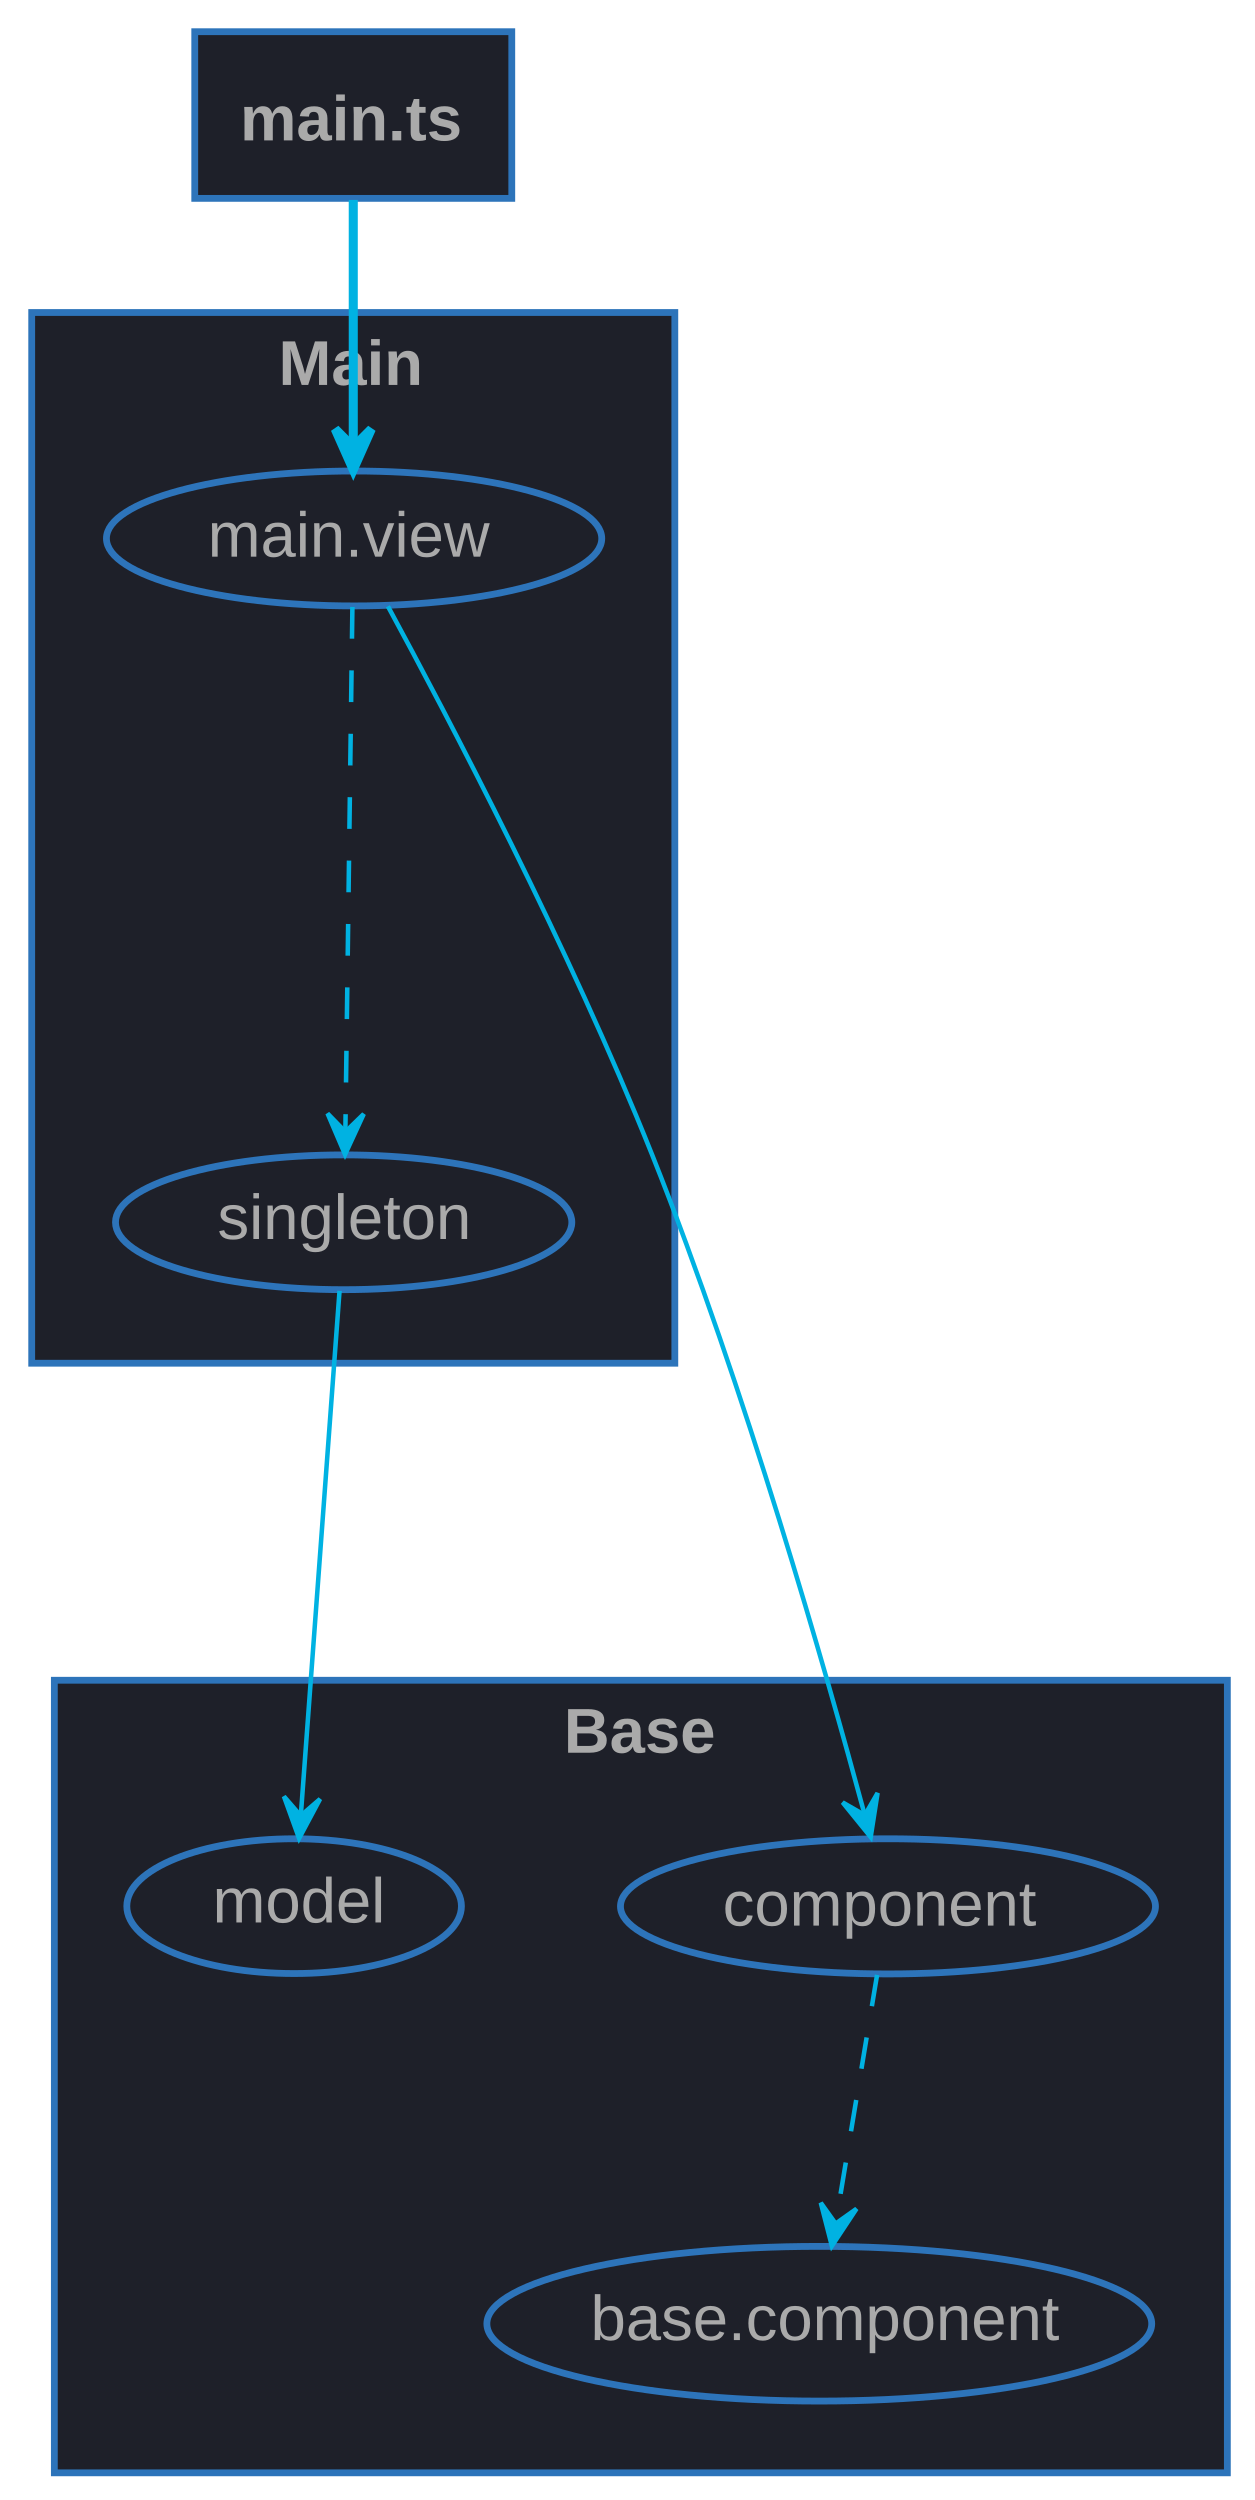
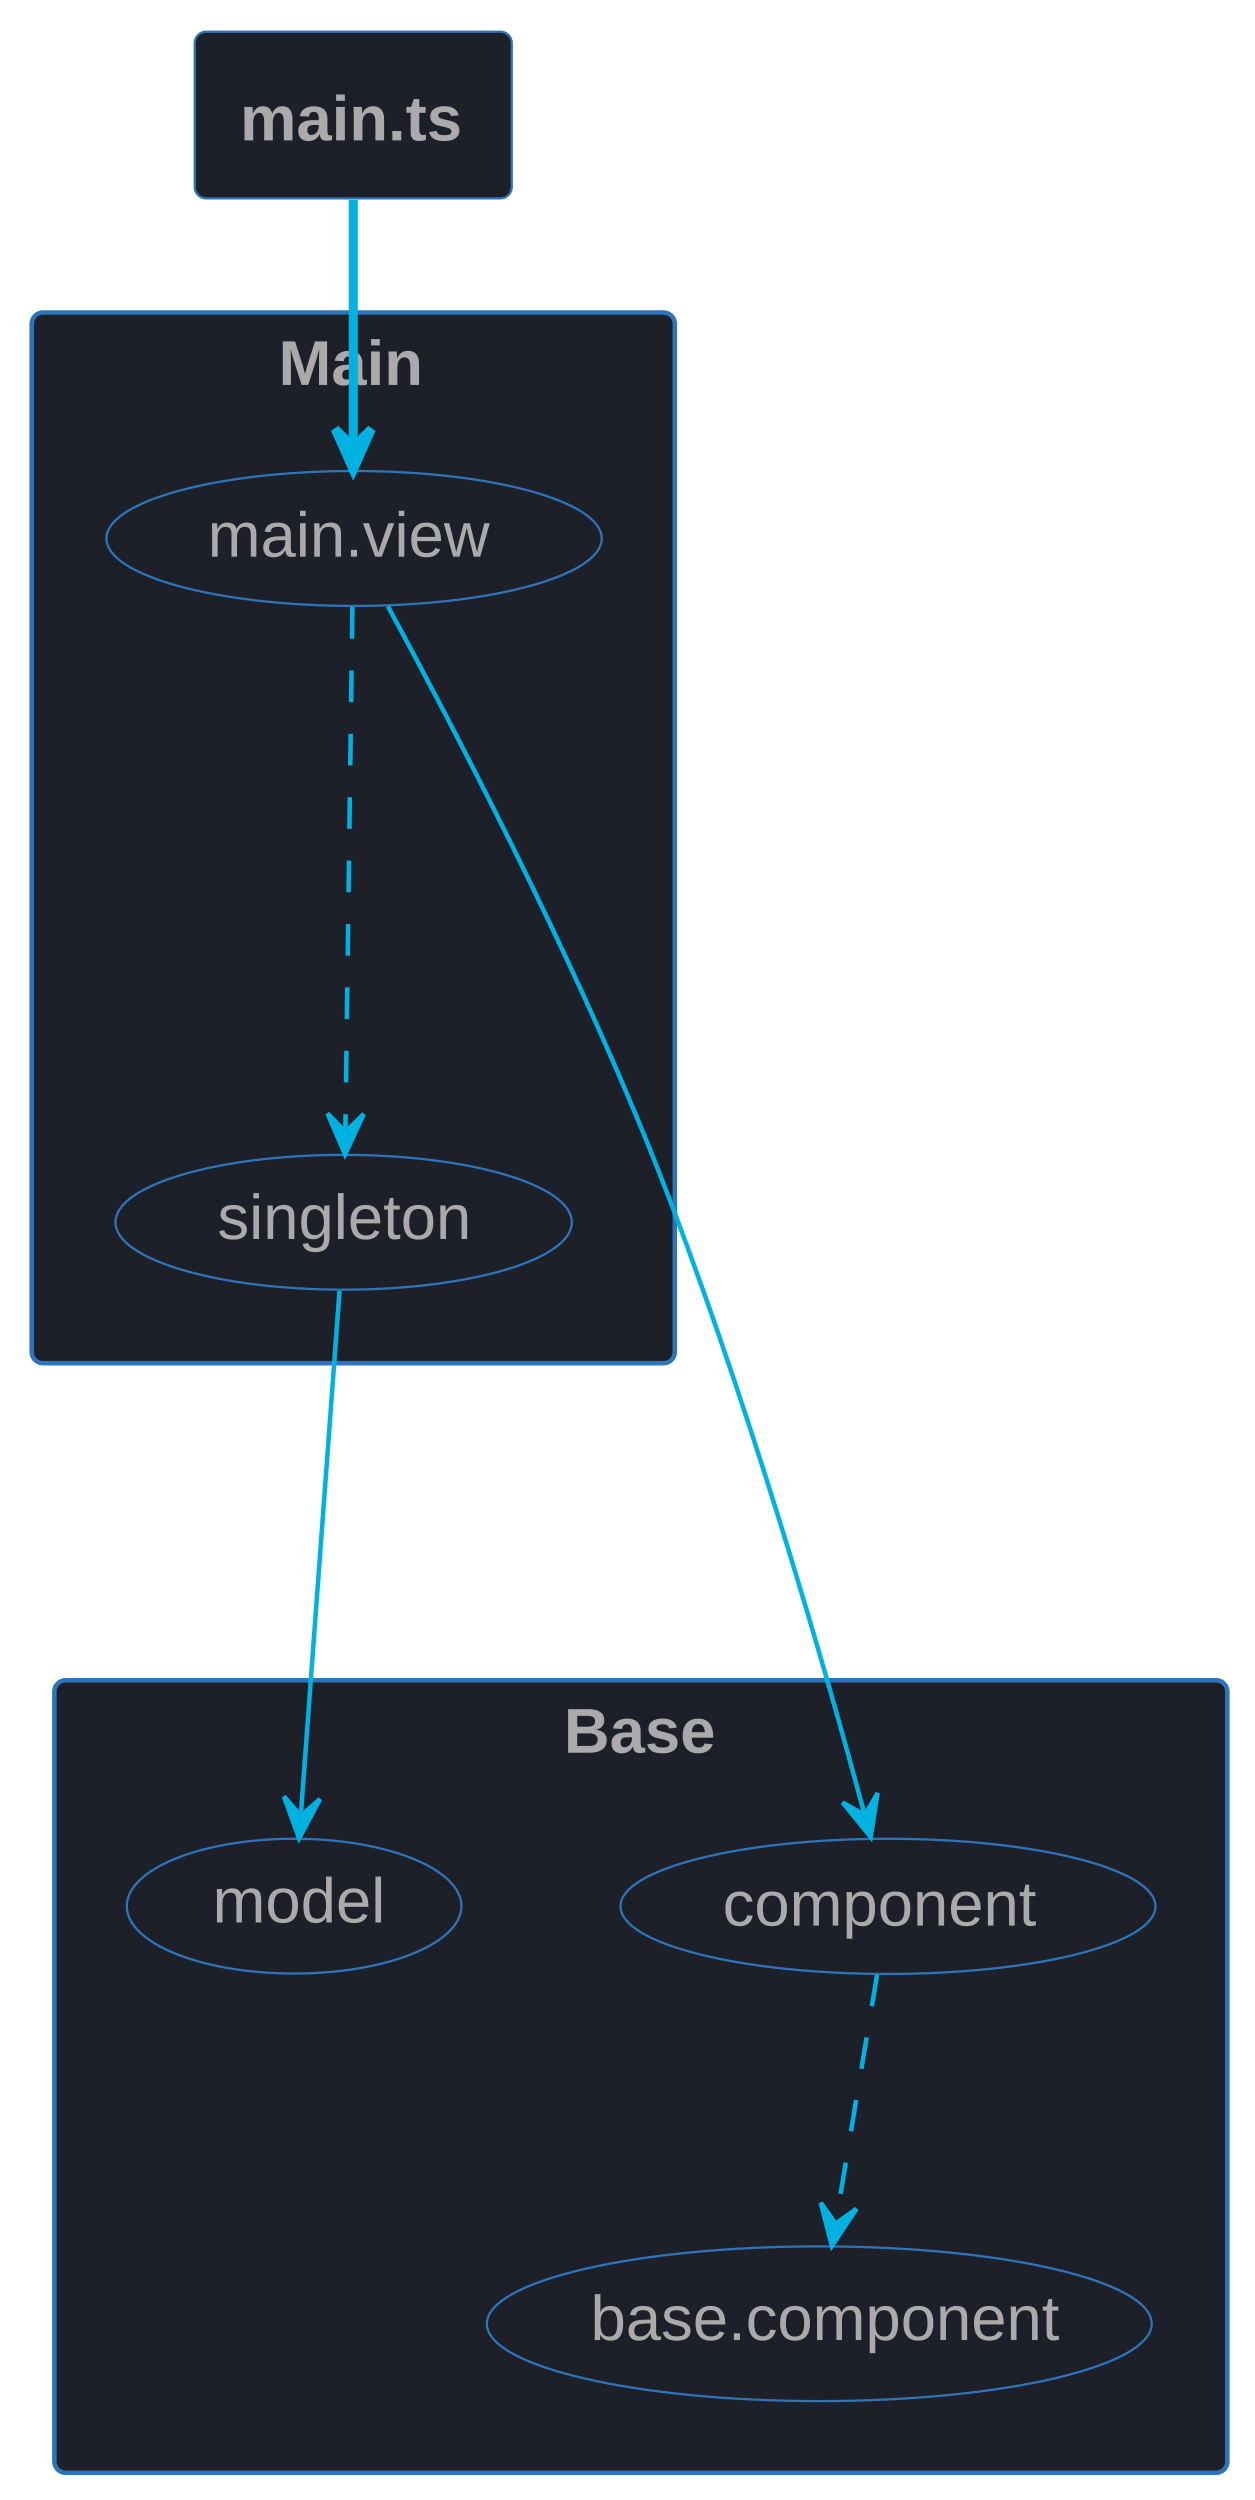
- <svg xmlns="http://www.w3.org/2000/svg" contentScriptType="application/ecmascript" contentStyleType="text/css" height="552px" preserveAspectRatio="none" style="width:277px;height:552px;background:#00000000;" version="1.1" viewBox="0 0 277 552" width="277px" zoomAndPan="magnify">
+ <svg xmlns="http://www.w3.org/2000/svg" contentStyleType="text/css" height="552px" preserveAspectRatio="none" style="width:277px;height:552px;background:#00000000;" version="1.1" viewBox="0 0 277 552" width="277px" zoomAndPan="magnify">
  <defs />
  <g>
-     <rect fill="#1E2029" height="232" style="stroke:#2D74BA;stroke-width:1.5;" width="142" x="7" y="69" />
-     <text fill="#AAAAAA" font-family="Arial" font-size="14" font-weight="bold" lengthAdjust="spacing" textLength="33" x="61.5" y="85">Main</text>
-     <rect fill="#1E2029" height="175" style="stroke:#2D74BA;stroke-width:1.5;" width="259" x="12" y="371" />
-     <text fill="#AAAAAA" font-family="Arial" font-size="14" font-weight="bold" lengthAdjust="spacing" textLength="34" x="124.5" y="387">Base</text>
-     <ellipse cx="78.183" cy="118.894" fill="#1E2029" rx="54.682" ry="14.894" style="stroke:#2D74BA;stroke-width:1.5;" />
-     <text fill="#AAAAAA" font-family="Arial" font-size="14" lengthAdjust="spacing" textLength="61" x="45.868" y="122.912">main.view</text>
-     <ellipse cx="75.879" cy="269.88" fill="#1E2029" rx="50.379" ry="14.88" style="stroke:#2D74BA;stroke-width:1.5;" />
-     <text fill="#AAAAAA" font-family="Arial" font-size="14" lengthAdjust="spacing" textLength="55" x="48.011" y="273.572">singleton</text>
-     <ellipse cx="180.9" cy="513.08" fill="#1E2029" rx="73.4" ry="17.08" style="stroke:#2D74BA;stroke-width:1.5;" />
-     <text fill="#AAAAAA" font-family="Arial" font-size="14" lengthAdjust="spacing" textLength="101" x="130.4" y="516.68">base.component</text>
-     <ellipse cx="196.065" cy="420.923" fill="#1E2029" rx="59.065" ry="14.923" style="stroke:#2D74BA;stroke-width:1.5;" />
-     <text fill="#AAAAAA" font-family="Arial" font-size="14" lengthAdjust="spacing" textLength="67" x="159.565" y="425.173">component</text>
-     <ellipse cx="64.941" cy="420.879" fill="#1E2029" rx="36.941" ry="14.879" style="stroke:#2D74BA;stroke-width:1.5;" />
-     <text fill="#AAAAAA" font-family="Arial" font-size="14" lengthAdjust="spacing" textLength="36" x="46.941" y="424.479">model</text>
-     <rect fill="#1E2029" height="36.8" style="stroke:#2D74BA;stroke-width:1.5;" width="70" x="43" y="7" />
-     <text fill="#AAAAAA" font-family="Arial" font-size="14" font-weight="bold" lengthAdjust="spacing" textLength="50" x="53" y="31">main.ts</text>
-     <path d="M193.66,436.06 C191.21,450.76 187.34,473.99 184.52,490.88 " fill="none" id="component-to-base.component" style="stroke:#00B2E2;stroke-width:1.0;stroke-dasharray:7.0,7.0;" />
-     <polygon fill="#00B2E2" points="183.68,495.91,189.117,487.698,184.509,490.979,181.227,486.371,183.68,495.91" style="stroke:#00B2E2;stroke-width:1.0;" />
-     <path d="M78,44.14 C78,59.73 78,82.41 78,98.52 " fill="none" id="main_ts-to-main.view" style="stroke:#00B2E2;stroke-width:2.0;" />
-     <polygon fill="#00B2E2" points="78,103.72,82,94.72,78,98.72,74,94.72,78,103.72" style="stroke:#00B2E2;stroke-width:2.0;" />
-     <path d="M85.65,133.87 C98.74,158 125.81,209.45 144,255 C164.54,306.42 182.46,369.34 190.88,400.54 " fill="none" id="main.view-to-component" style="stroke:#00B2E2;stroke-width:1.0;" />
-     <polygon fill="#00B2E2" points="192.25,405.62,193.773,395.89,190.95,400.792,186.048,397.969,192.25,405.62" style="stroke:#00B2E2;stroke-width:1.0;" />
-     <path d="M77.81,134.02 C77.45,160.75 76.67,219.07 76.26,249.56 " fill="none" id="main.view-to-singleton" style="stroke:#00B2E2;stroke-width:1.0;stroke-dasharray:7.0,7.0;" />
-     <polygon fill="#00B2E2" points="76.19,254.91,80.318,245.968,76.261,249.911,72.319,245.854,76.19,254.91" style="stroke:#00B2E2;stroke-width:1.0;" />
-     <path d="M74.97,285.02 C72.99,311.75 68.69,370.07 66.44,400.56 " fill="none" id="singleton-to-model" style="stroke:#00B2E2;stroke-width:1.0;" />
-     <polygon fill="#00B2E2" points="66.04,405.91,70.673,397.219,66.397,400.923,62.693,396.647,66.04,405.91" style="stroke:#00B2E2;stroke-width:1.0;" />
+     <g id="cluster_Main">
+       <rect fill="#1E2029" height="232" rx="2.5" ry="2.5" style="stroke:#2D74BA;stroke-width:1.0;" width="142" x="7" y="69" />
+       <text fill="#AAAAAA" font-family="Arial" font-size="14" font-weight="bold" lengthAdjust="spacing" textLength="33" x="61.5" y="85">Main</text>
+     </g>
+     <g id="cluster_Base">
+       <rect fill="#1E2029" height="175" rx="2.5" ry="2.5" style="stroke:#2D74BA;stroke-width:1.0;" width="259" x="12" y="371" />
+       <text fill="#AAAAAA" font-family="Arial" font-size="14" font-weight="bold" lengthAdjust="spacing" textLength="34" x="124.5" y="387">Base</text>
+     </g>
+     <g id="elem_main.view">
+       <ellipse cx="78.183" cy="118.894" fill="#1E2029" rx="54.682" ry="14.894" style="stroke:#2D74BA;stroke-width:0.5;" />
+       <text fill="#AAAAAA" font-family="Arial" font-size="14" lengthAdjust="spacing" textLength="61" x="45.868" y="122.912">main.view</text>
+     </g>
+     <g id="elem_singleton">
+       <ellipse cx="75.879" cy="269.88" fill="#1E2029" rx="50.379" ry="14.88" style="stroke:#2D74BA;stroke-width:0.5;" />
+       <text fill="#AAAAAA" font-family="Arial" font-size="14" lengthAdjust="spacing" textLength="55" x="48.011" y="273.572">singleton</text>
+     </g>
+     <g id="elem_base.component">
+       <ellipse cx="180.9" cy="513.08" fill="#1E2029" rx="73.4" ry="17.08" style="stroke:#2D74BA;stroke-width:0.5;" />
+       <text fill="#AAAAAA" font-family="Arial" font-size="14" lengthAdjust="spacing" textLength="101" x="130.4" y="516.68">base.component</text>
+     </g>
+     <g id="elem_component">
+       <ellipse cx="196.065" cy="420.923" fill="#1E2029" rx="59.065" ry="14.923" style="stroke:#2D74BA;stroke-width:0.5;" />
+       <text fill="#AAAAAA" font-family="Arial" font-size="14" lengthAdjust="spacing" textLength="67" x="159.565" y="425.173">component</text>
+     </g>
+     <g id="elem_model">
+       <ellipse cx="64.941" cy="420.879" fill="#1E2029" rx="36.941" ry="14.879" style="stroke:#2D74BA;stroke-width:0.5;" />
+       <text fill="#AAAAAA" font-family="Arial" font-size="14" lengthAdjust="spacing" textLength="36" x="46.941" y="424.479">model</text>
+     </g>
+     <g id="elem_main_ts">
+       <rect fill="#1E2029" height="36.8" rx="2.5" ry="2.5" style="stroke:#2D74BA;stroke-width:0.5;" width="70" x="43" y="7" />
+       <text fill="#AAAAAA" font-family="Arial" font-size="14" font-weight="bold" lengthAdjust="spacing" textLength="50" x="53" y="31">main.ts</text>
+     </g>
+     <g id="link_component_base.component">
+       <path d="M193.66,436.06 C191.21,450.76 187.34,473.99 184.52,490.88 " fill="none" id="component-to-base.component" style="stroke:#00B2E2;stroke-width:1.0;stroke-dasharray:7.0,7.0;" />
+       <polygon fill="#00B2E2" points="183.68,495.91,189.117,487.698,184.509,490.979,181.227,486.371,183.68,495.91" style="stroke:#00B2E2;stroke-width:1.0;" />
+     </g>
+     <g id="link_main_ts_main.view">
+       <path d="M78,44.14 C78,59.73 78,82.41 78,98.52 " fill="none" id="main_ts-to-main.view" style="stroke:#00B2E2;stroke-width:2.0;" />
+       <polygon fill="#00B2E2" points="78,103.72,82,94.72,78,98.72,74,94.72,78,103.72" style="stroke:#00B2E2;stroke-width:2.0;" />
+     </g>
+     <g id="link_main.view_component">
+       <path d="M85.65,133.87 C98.74,158 125.81,209.45 144,255 C164.54,306.42 182.46,369.34 190.88,400.54 " fill="none" id="main.view-to-component" style="stroke:#00B2E2;stroke-width:1.0;" />
+       <polygon fill="#00B2E2" points="192.25,405.62,193.773,395.89,190.95,400.792,186.048,397.969,192.25,405.62" style="stroke:#00B2E2;stroke-width:1.0;" />
+     </g>
+     <g id="link_main.view_singleton">
+       <path d="M77.81,134.02 C77.45,160.75 76.67,219.07 76.26,249.56 " fill="none" id="main.view-to-singleton" style="stroke:#00B2E2;stroke-width:1.0;stroke-dasharray:7.0,7.0;" />
+       <polygon fill="#00B2E2" points="76.19,254.91,80.318,245.968,76.261,249.911,72.319,245.854,76.19,254.91" style="stroke:#00B2E2;stroke-width:1.0;" />
+     </g>
+     <g id="link_singleton_model">
+       <path d="M74.97,285.02 C72.99,311.75 68.69,370.07 66.44,400.56 " fill="none" id="singleton-to-model" style="stroke:#00B2E2;stroke-width:1.0;" />
+       <polygon fill="#00B2E2" points="66.04,405.91,70.673,397.219,66.397,400.923,62.693,396.647,66.04,405.91" style="stroke:#00B2E2;stroke-width:1.0;" />
+     </g>
  </g>
</svg>
